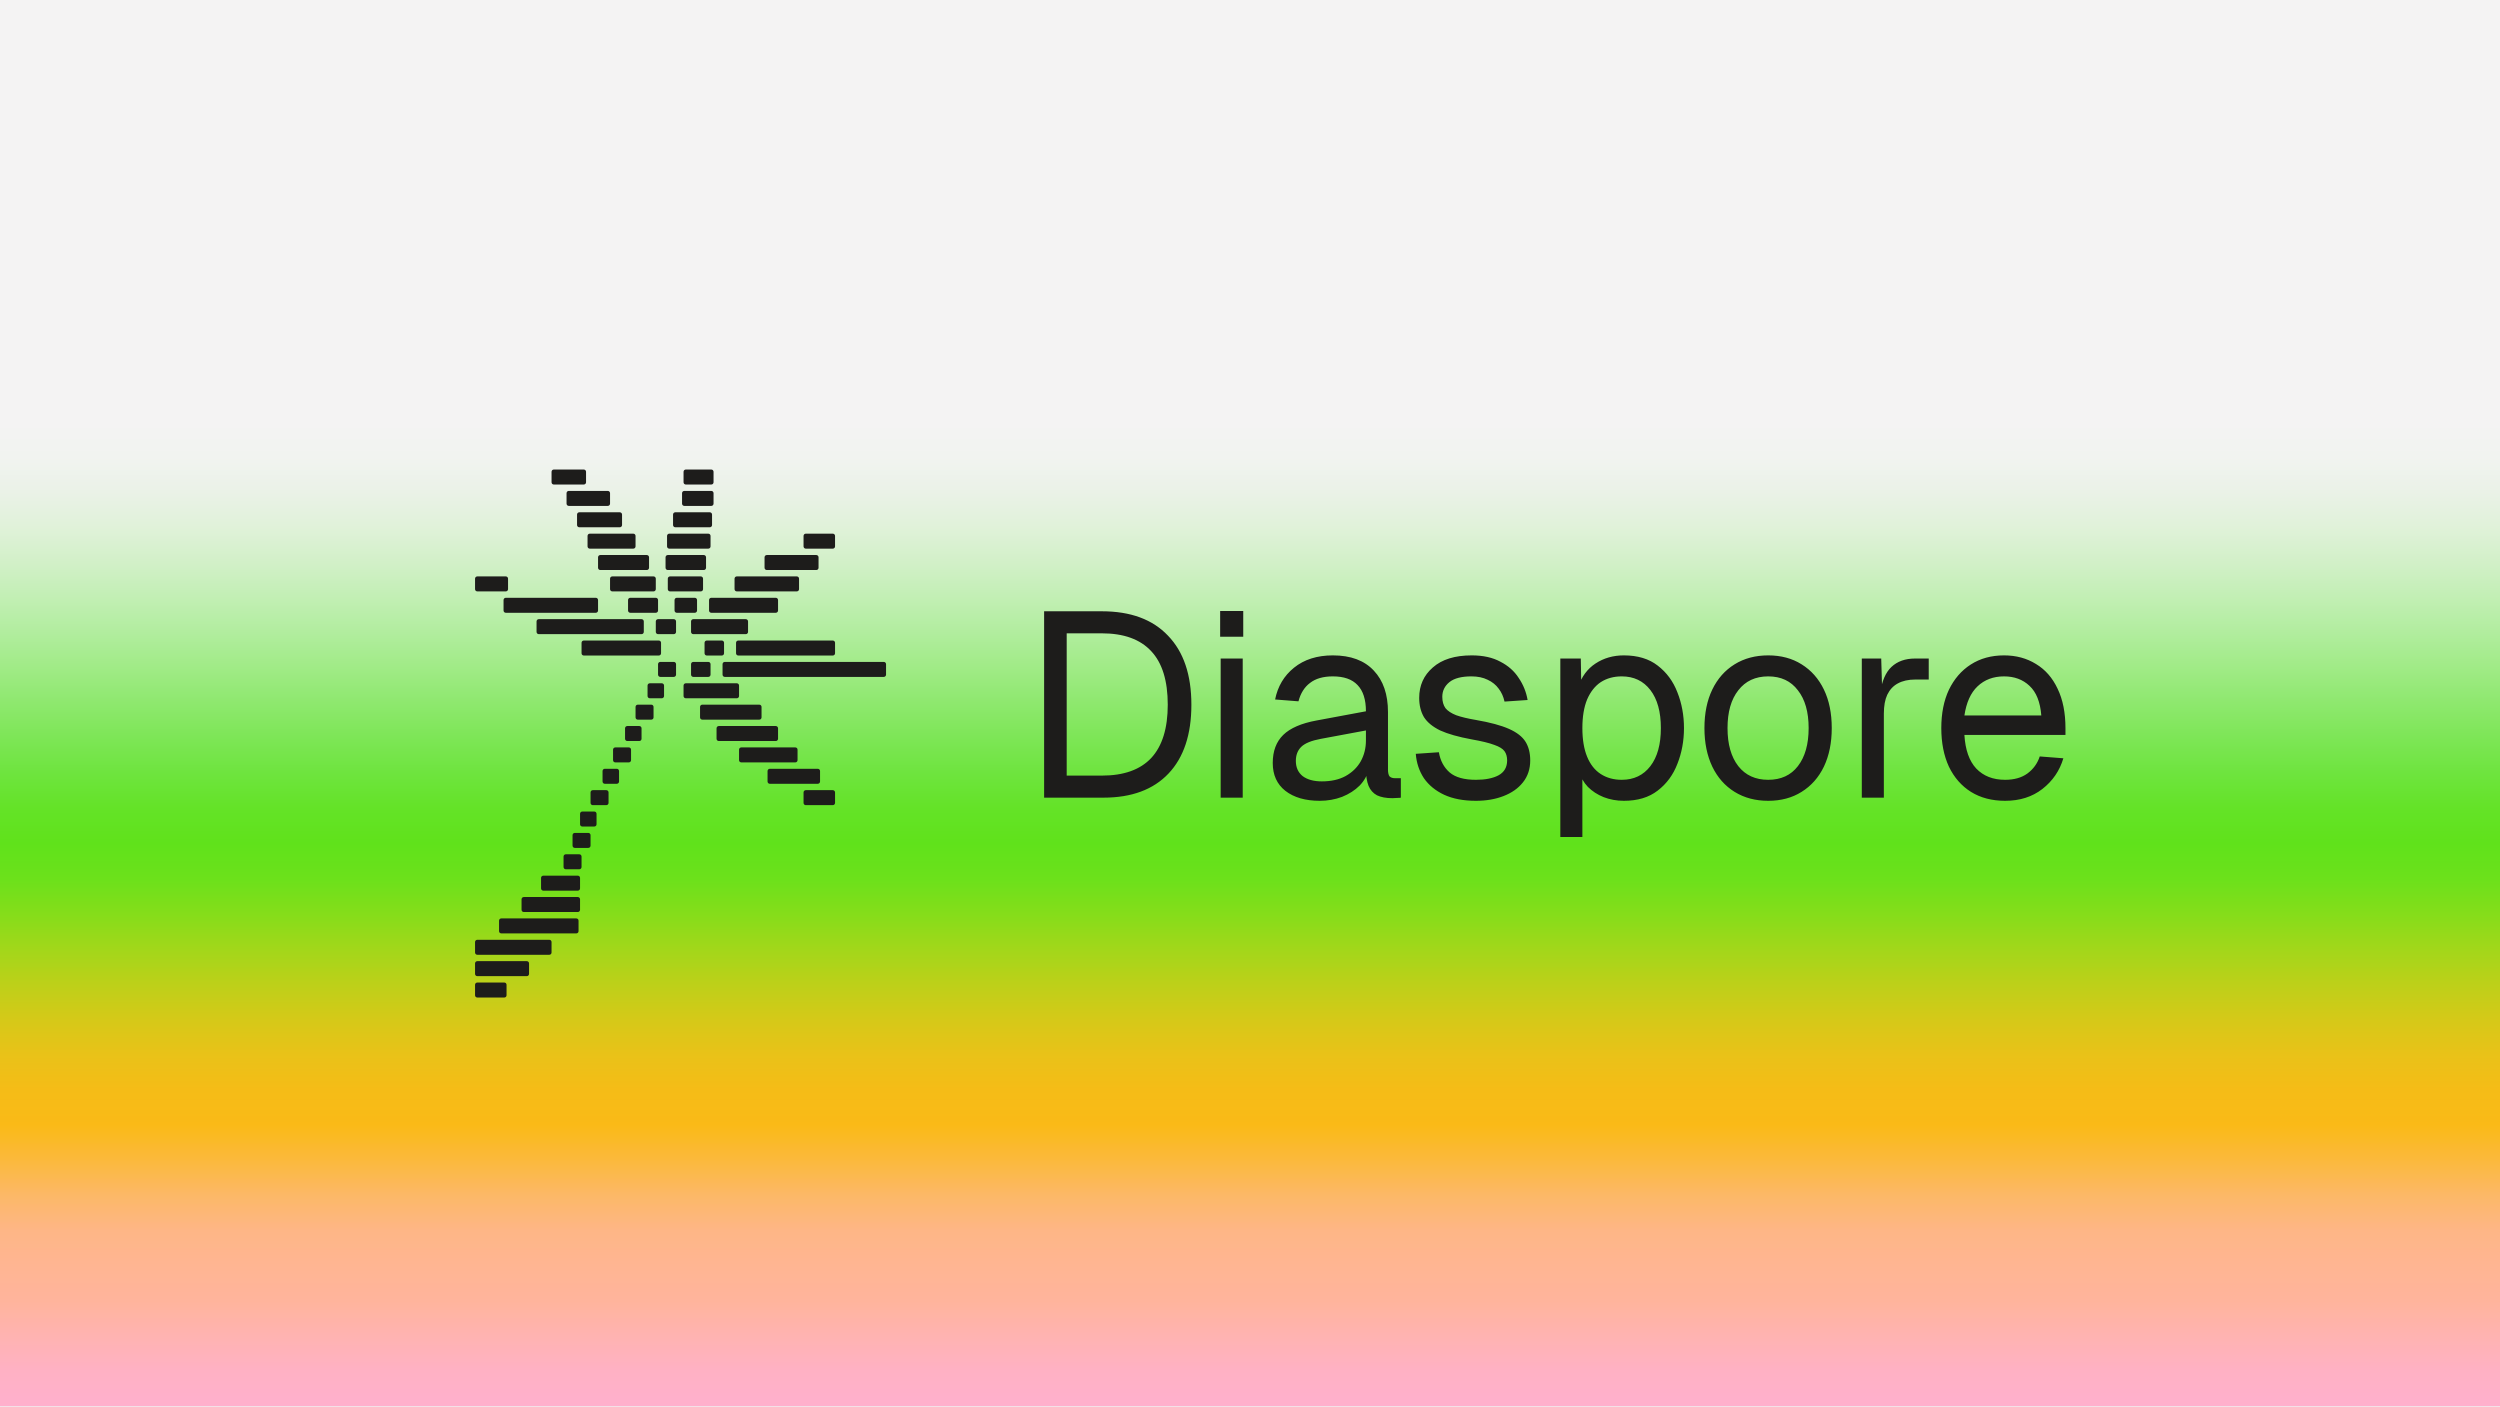
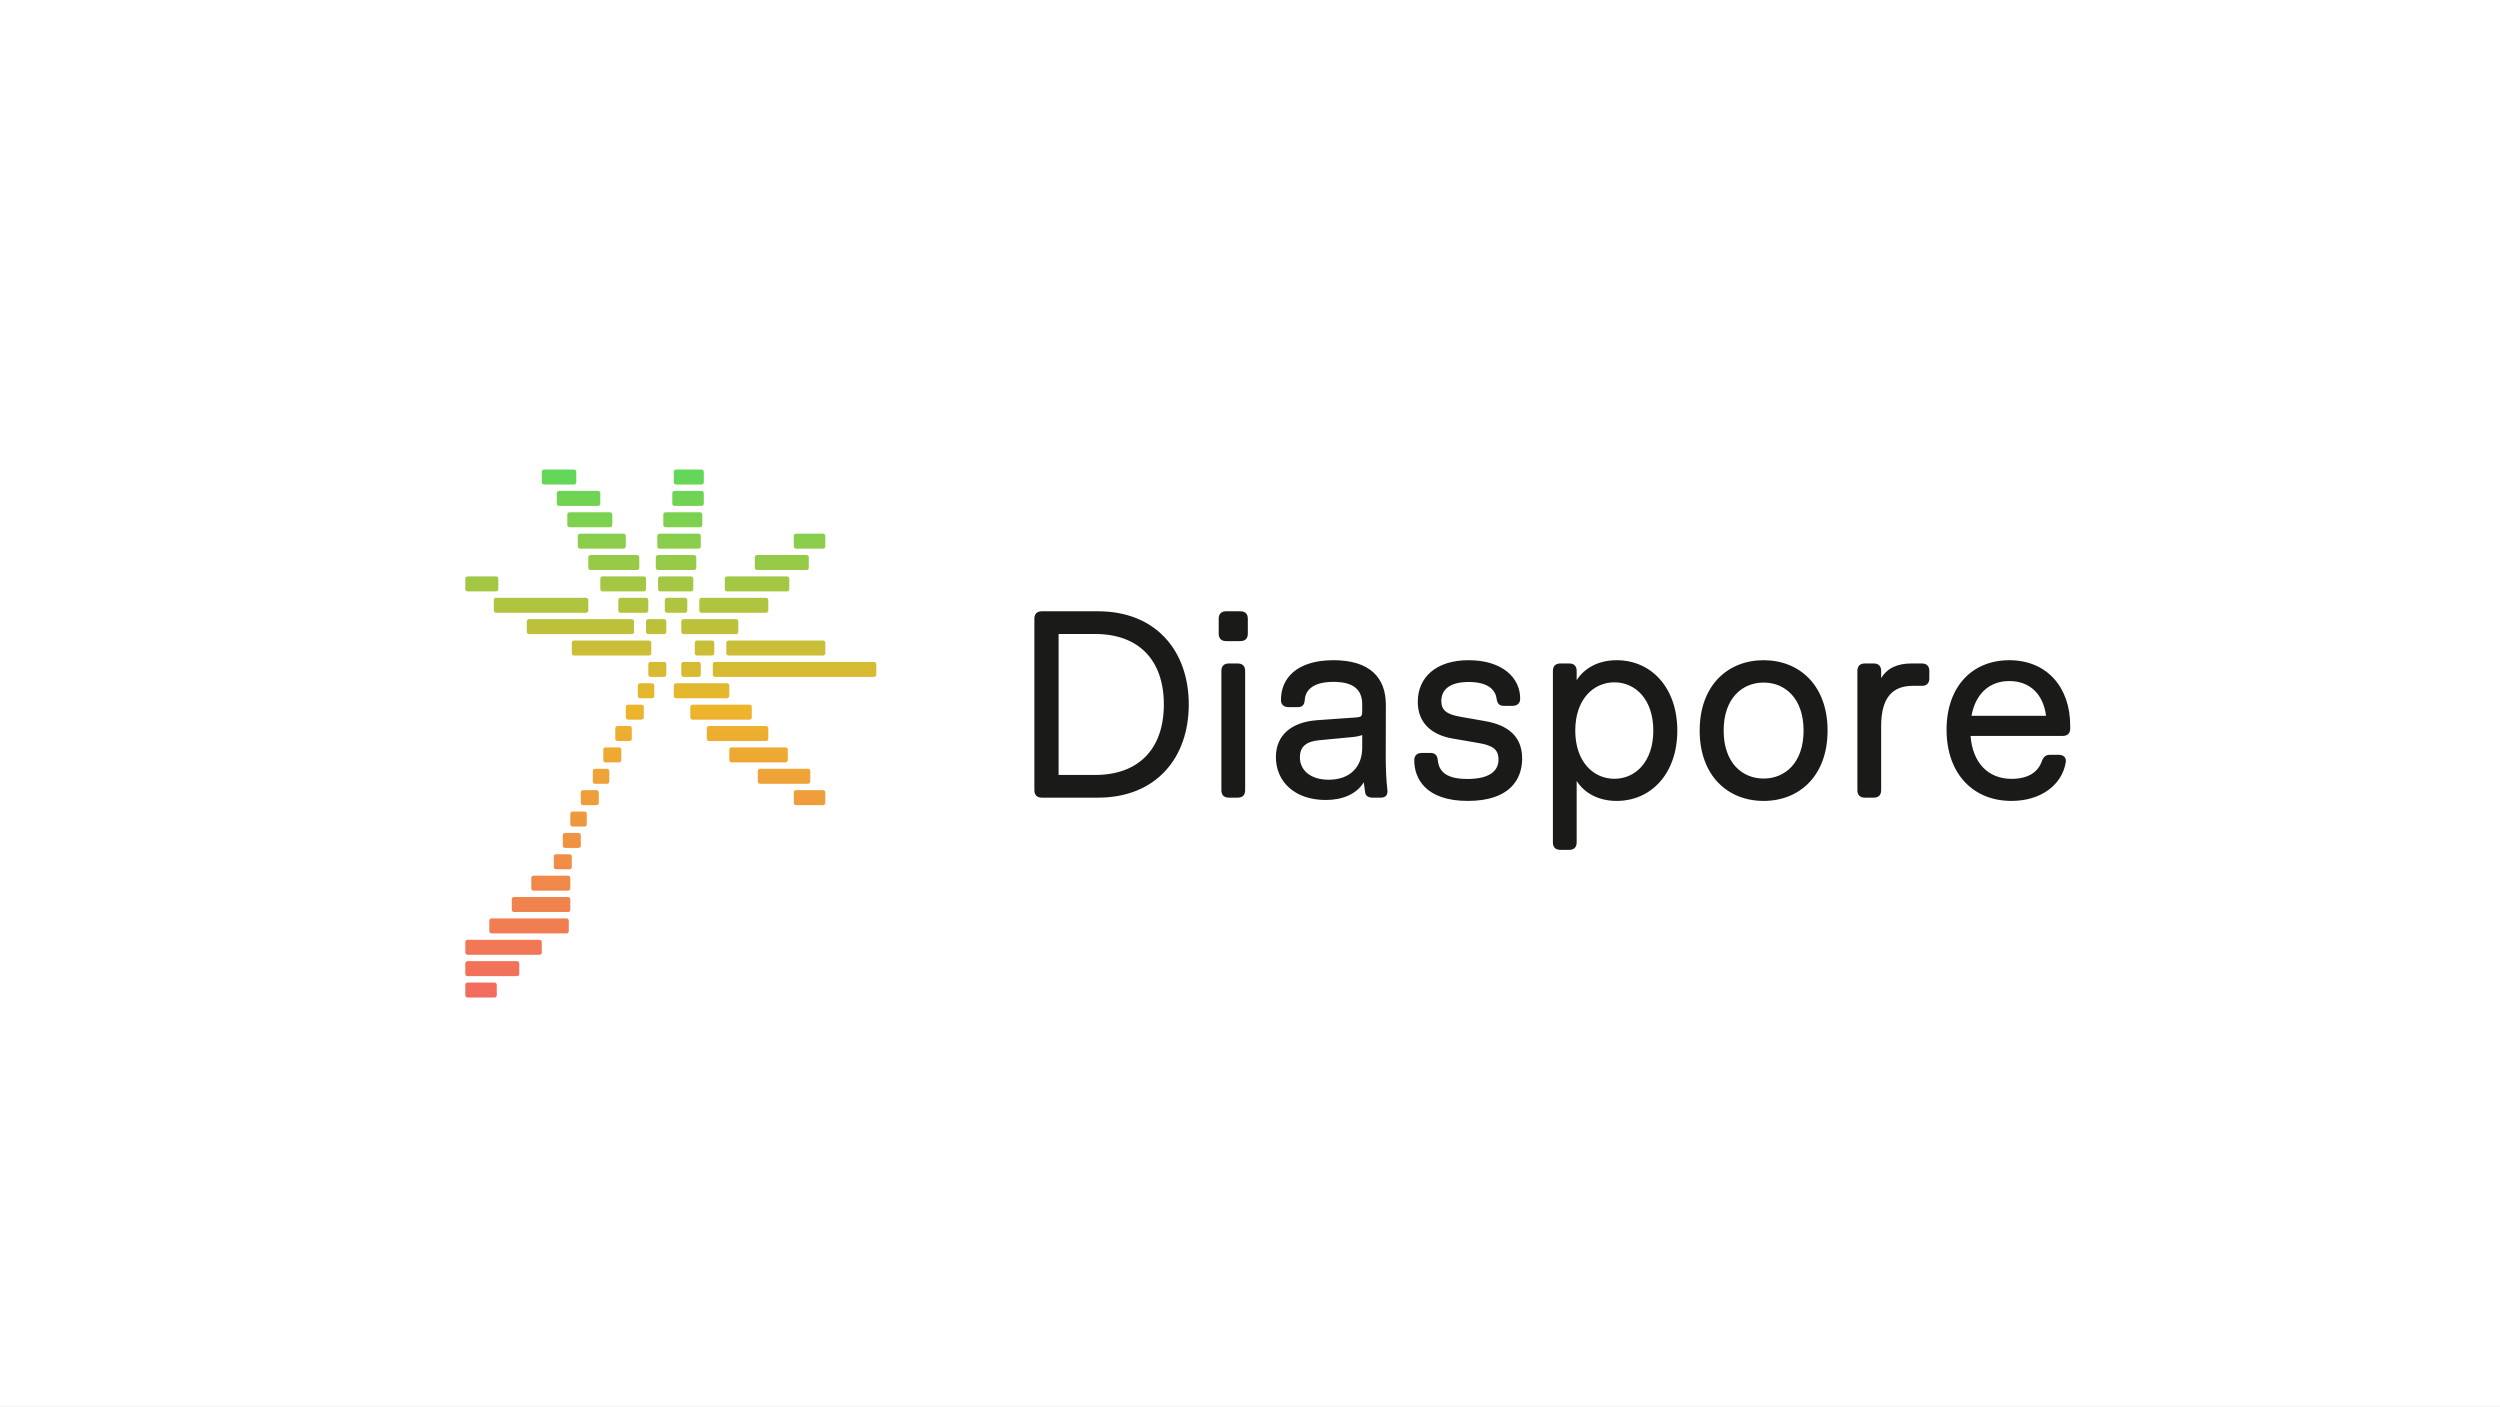
- <svg xmlns="http://www.w3.org/2000/svg" width="1600" height="900" viewBox="0 0 1600 900" fill="none">
-   <rect x="0" y="0" width="1600" height="900" rx="0" fill="url(#g)" />
-   <g transform="translate(-558.47 107.00)">
+ <svg xmlns="http://www.w3.org/2000/svg" width="1600" height="900" viewBox="0.00 0.00 1600.00 900.00" fill="none">
+   <rect width="1600" height="900" fill="#FFFFFF" />
+   <g transform="translate(-564.71 107.00)">
    <g transform="scale(1.5)">
-       <path transform="translate(0 16.0)" d="M817.804 253V173.48H842.444C854.689 173.48 864.097 176.952 870.668 183.896C877.313 190.765 880.636 200.584 880.636 213.352C880.636 226.045 877.388 235.827 870.892 242.696C864.396 249.565 855.137 253 843.116 253H817.804ZM827.436 243.592H842.444C851.777 243.592 858.796 241.091 863.5 236.088C868.204 231.011 870.556 223.432 870.556 213.352C870.556 203.123 868.204 195.507 863.5 190.504C858.796 185.427 851.777 182.888 842.444 182.888H827.436V243.592ZM893.132 253V193.64H902.54V253H893.132ZM892.908 184.344V173.368H902.764V184.344H892.908ZM935.398 254.344C929.275 254.344 924.385 252.925 920.726 250.088C917.142 247.251 915.35 243.293 915.35 238.216C915.35 233.139 916.843 229.144 919.83 226.232C922.817 223.32 927.558 221.267 934.054 220.072L955.11 216.152C955.11 211.149 953.915 207.416 951.526 204.952C949.211 202.488 945.702 201.256 940.998 201.256C936.891 201.256 933.643 202.189 931.254 204.056C928.865 205.848 927.222 208.461 926.326 211.896L916.358 211.112C917.478 205.512 920.166 200.995 924.422 197.56C928.753 194.051 934.278 192.296 940.998 192.296C948.614 192.296 954.438 194.461 958.47 198.792C962.502 203.048 964.518 208.947 964.518 216.488V241.016C964.518 242.36 964.742 243.331 965.19 243.928C965.713 244.451 966.534 244.712 967.654 244.712H970.006V253C969.707 253.075 969.222 253.112 968.55 253.112C967.878 253.187 967.169 253.224 966.422 253.224C963.734 253.224 961.531 252.813 959.814 251.992C958.171 251.096 956.977 249.752 956.23 247.96C955.483 246.093 955.11 243.667 955.11 240.68L956.23 240.904C955.707 243.443 954.438 245.757 952.422 247.848C950.406 249.864 947.905 251.469 944.918 252.664C941.931 253.784 938.758 254.344 935.398 254.344ZM936.294 246.056C940.251 246.056 943.611 245.309 946.374 243.816C949.211 242.248 951.377 240.157 952.87 237.544C954.363 234.856 955.11 231.869 955.11 228.584V224.328L935.846 227.912C931.814 228.659 929.014 229.816 927.446 231.384C925.953 232.877 925.206 234.856 925.206 237.32C925.206 240.083 926.177 242.248 928.118 243.816C930.134 245.309 932.859 246.056 936.294 246.056ZM1002.03 254.344C996.728 254.344 992.21 253.485 988.477 251.768C984.818 250.051 981.944 247.699 979.853 244.712C977.837 241.651 976.68 238.179 976.381 234.296L986.237 233.624C986.834 237.208 988.365 240.083 990.829 242.248C993.293 244.339 997.026 245.384 1002.03 245.384C1006.06 245.384 1009.27 244.749 1011.66 243.48C1014.13 242.136 1015.36 240.008 1015.36 237.096C1015.36 235.528 1014.98 234.221 1014.24 233.176C1013.49 232.131 1012.03 231.235 1009.87 230.488C1007.7 229.667 1004.49 228.883 1000.24 228.136C994.562 227.091 990.082 225.821 986.797 224.328C983.586 222.76 981.272 220.856 979.853 218.616C978.509 216.301 977.837 213.576 977.837 210.44C977.837 205.139 979.778 200.808 983.661 197.448C987.544 194.013 993.069 192.296 1000.24 192.296C1005.09 192.296 1009.16 193.192 1012.45 194.984C1015.81 196.701 1018.42 199.016 1020.29 201.928C1022.23 204.765 1023.5 207.901 1024.09 211.336L1014.24 212.008C1013.79 209.917 1012.97 208.088 1011.77 206.52C1010.58 204.877 1009.01 203.608 1007.07 202.712C1005.13 201.741 1002.81 201.256 1000.13 201.256C995.869 201.256 992.733 202.077 990.717 203.72C988.701 205.363 987.693 207.453 987.693 209.992C987.693 211.933 988.141 213.539 989.037 214.808C990.008 216.003 991.538 217.011 993.629 217.832C995.72 218.579 998.52 219.251 1002.03 219.848C1008.08 220.893 1012.78 222.163 1016.14 223.656C1019.5 225.149 1021.85 226.979 1023.2 229.144C1024.54 231.309 1025.21 233.96 1025.21 237.096C1025.21 240.755 1024.17 243.891 1022.08 246.504C1020.06 249.043 1017.3 250.984 1013.79 252.328C1010.35 253.672 1006.43 254.344 1002.03 254.344ZM1038.05 269.8V193.64H1046.79L1047.01 206.408L1045.67 205.736C1047.16 201.331 1049.63 198.008 1053.06 195.768C1056.57 193.453 1060.6 192.296 1065.16 192.296C1071.06 192.296 1075.87 193.752 1079.61 196.664C1083.41 199.576 1086.21 203.384 1088.01 208.088C1089.87 212.792 1090.81 217.869 1090.81 223.32C1090.81 228.771 1089.87 233.848 1088.01 238.552C1086.21 243.256 1083.41 247.064 1079.61 249.976C1075.87 252.888 1071.06 254.344 1065.16 254.344C1062.1 254.344 1059.22 253.821 1056.53 252.776C1053.92 251.731 1051.68 250.275 1049.81 248.408C1048.02 246.541 1046.79 244.339 1046.12 241.8L1047.46 240.232V269.8H1038.05ZM1064.26 245.384C1069.41 245.384 1073.48 243.443 1076.47 239.56C1079.46 235.677 1080.95 230.264 1080.95 223.32C1080.95 216.376 1079.46 210.963 1076.47 207.08C1073.48 203.197 1069.41 201.256 1064.26 201.256C1060.83 201.256 1057.84 202.077 1055.3 203.72C1052.84 205.363 1050.9 207.827 1049.48 211.112C1048.13 214.397 1047.46 218.467 1047.46 223.32C1047.46 228.173 1048.13 232.243 1049.48 235.528C1050.82 238.813 1052.76 241.277 1055.3 242.92C1057.84 244.563 1060.83 245.384 1064.26 245.384ZM1126.75 254.344C1121.3 254.344 1116.52 253.075 1112.42 250.536C1108.31 247.997 1105.14 244.413 1102.9 239.784C1100.66 235.08 1099.54 229.592 1099.54 223.32C1099.54 216.973 1100.66 211.485 1102.9 206.856C1105.14 202.227 1108.31 198.643 1112.42 196.104C1116.52 193.565 1121.3 192.296 1126.75 192.296C1132.2 192.296 1136.95 193.565 1140.98 196.104C1145.08 198.643 1148.26 202.227 1150.5 206.856C1152.74 211.485 1153.86 216.973 1153.86 223.32C1153.86 229.592 1152.74 235.08 1150.5 239.784C1148.26 244.413 1145.08 247.997 1140.98 250.536C1136.95 253.075 1132.2 254.344 1126.75 254.344ZM1126.75 245.384C1132.2 245.384 1136.42 243.443 1139.41 239.56C1142.47 235.603 1144 230.189 1144 223.32C1144 216.451 1142.47 211.075 1139.41 207.192C1136.42 203.235 1132.2 201.256 1126.75 201.256C1121.3 201.256 1117.05 203.235 1113.99 207.192C1110.92 211.075 1109.39 216.451 1109.39 223.32C1109.39 230.189 1110.92 235.603 1113.99 239.56C1117.05 243.443 1121.3 245.384 1126.75 245.384ZM1166.68 253V193.64H1174.97L1175.41 208.648L1174.52 208.312C1175.27 203.235 1176.87 199.539 1179.33 197.224C1181.87 194.835 1185.23 193.64 1189.41 193.64H1195.24V202.6H1189.53C1186.54 202.6 1184.04 203.16 1182.02 204.28C1180.08 205.325 1178.59 206.931 1177.54 209.096C1176.57 211.187 1176.09 213.875 1176.09 217.16V253H1166.68ZM1227.82 254.344C1222.22 254.344 1217.36 253.075 1213.26 250.536C1209.22 247.997 1206.09 244.413 1203.85 239.784C1201.68 235.08 1200.6 229.592 1200.6 223.32C1200.6 217.048 1201.68 211.597 1203.85 206.968C1206.09 202.339 1209.19 198.755 1213.14 196.216C1217.18 193.603 1221.92 192.296 1227.37 192.296C1232.52 192.296 1237.07 193.528 1241.03 195.992C1244.99 198.381 1248.05 201.891 1250.22 206.52C1252.46 211.149 1253.58 216.787 1253.58 223.432V226.232H1210.46C1210.83 232.579 1212.51 237.357 1215.5 240.568C1218.56 243.779 1222.66 245.384 1227.82 245.384C1231.7 245.384 1234.87 244.488 1237.34 242.696C1239.87 240.829 1241.63 238.403 1242.6 235.416L1252.68 236.2C1251.11 241.501 1248.13 245.869 1243.72 249.304C1239.39 252.664 1234.09 254.344 1227.82 254.344ZM1210.46 217.944H1243.27C1242.82 212.195 1241.14 207.976 1238.23 205.288C1235.39 202.6 1231.77 201.256 1227.37 201.256C1222.81 201.256 1219.04 202.675 1216.06 205.512C1213.14 208.275 1211.28 212.419 1210.46 217.944Z" fill="#1D1C1B" />
+       <path transform="translate(0 16.0)" d="M883.681 213.24C883.681 190.428 869.716 173.48 844.94 173.48H820.985C818.922 173.48 817.804 174.598 817.804 176.661V249.819C817.804 251.882 818.922 253 820.985 253H844.94C869.716 253 883.681 236.052 883.681 213.24ZM873.046 213.24C873.046 232.474 862.037 243.308 843.772 243.308H828.142V183.171H843.772C862.037 183.171 873.046 194.006 873.046 213.24ZM897.597 198.926V249.819C897.597 251.882 898.716 253 900.778 253H904.555C906.618 253 907.736 251.882 907.736 249.819V198.926C907.736 196.864 906.618 195.746 904.555 195.746H900.778C898.716 195.746 897.597 196.864 897.597 198.926ZM896.454 176.661V183.022C896.454 185.085 897.572 186.203 899.635 186.203H905.698C907.761 186.203 908.879 185.085 908.879 183.022V176.661C908.879 174.598 907.761 173.48 905.698 173.48H899.635C897.572 173.48 896.454 174.598 896.454 176.661ZM945.409 194.354C929.778 194.354 922.944 202.082 923.019 211.376C923.044 213.364 924.311 214.383 926.324 214.383H930.201C932.313 214.383 933.033 213.265 933.183 211.177C933.53 206.754 937.183 203.598 945.409 203.598C953.833 203.598 957.685 206.829 957.685 213.19V215.601C957.685 218.334 957.56 218.608 954.628 218.806L938.451 219.949C927.368 220.745 920.857 226.435 920.857 235.68C920.857 246.241 928.958 253.994 942.104 253.994C949.385 253.994 955.324 251.434 958.356 246.44L958.927 250.739C959.126 252.254 960.244 253 962.207 253H965.587C967.774 253 968.693 251.757 968.42 249.596C967.873 245.421 967.724 239.432 967.724 235.257L967.774 213.464C967.799 201.66 960.816 194.354 945.409 194.354ZM931.095 235.779C931.095 230.983 934.127 228.995 939.296 228.498L953.46 227.156C955.075 227.007 956.492 226.709 957.685 226.286V231.679C957.685 239.879 952.466 245.346 943.396 245.346C935.643 245.346 931.095 241.345 931.095 235.779ZM1002.738 254.392C1020.431 254.392 1025.923 245.371 1025.923 236.276C1025.923 226.535 1019.462 221.987 1010.168 220.347L999.433 218.458C993.717 217.44 991.431 215.7 991.431 211.749C991.431 207.177 994.711 203.648 1003.061 203.648C1011.46 203.648 1014.492 207.027 1015.014 210.73C1015.312 212.743 1016.057 213.836 1018.12 213.836H1021.748C1023.736 213.836 1025.053 212.842 1025.078 210.879C1025.202 201.983 1017.623 194.354 1003.061 194.354C988.996 194.354 981.392 201.859 981.392 212.097C981.392 221.192 987.356 226.261 996.351 227.802L1007.086 229.641C1013.324 230.71 1015.834 232.325 1015.834 236.748C1015.834 241.768 1011.758 245.023 1002.613 245.023C993.692 245.023 990.462 241.991 989.94 237.071C989.741 235.009 988.847 233.915 986.784 233.915H983.206C981.193 233.915 979.925 234.909 979.901 236.897C979.801 244.849 984.821 254.392 1002.738 254.392ZM1039.044 198.926V272.085C1039.044 274.147 1040.162 275.266 1042.224 275.266H1046.002C1048.064 275.266 1049.182 274.147 1049.182 272.085V245.868C1052.537 251.111 1058.551 254.392 1066.254 254.392C1080.965 254.392 1092.123 242.737 1092.123 224.373C1092.123 206.009 1080.965 194.354 1066.254 194.354C1058.551 194.354 1052.537 197.634 1049.182 202.878V198.926C1049.182 196.864 1048.064 195.746 1046.002 195.746H1042.224C1040.162 195.746 1039.044 196.864 1039.044 198.926ZM1081.885 224.373C1081.885 237.618 1074.306 244.949 1065.285 244.949C1056.265 244.949 1048.586 237.618 1048.586 224.373C1048.586 211.128 1056.265 203.797 1065.285 203.797C1074.306 203.797 1081.885 211.128 1081.885 224.373ZM1128.951 254.392C1144.209 254.392 1156.236 243.681 1156.236 224.373C1156.236 205.064 1144.209 194.354 1128.951 194.354C1113.693 194.354 1101.666 205.064 1101.666 224.373C1101.666 243.681 1113.693 254.392 1128.951 254.392ZM1128.951 244.849C1119.905 244.849 1111.904 238.239 1111.904 224.373C1111.904 210.506 1119.905 203.896 1128.951 203.896C1137.996 203.896 1145.998 210.506 1145.998 224.373C1145.998 238.239 1137.996 244.849 1128.951 244.849ZM1168.959 198.926V249.819C1168.959 251.882 1170.078 253 1172.14 253H1175.917C1177.98 253 1179.098 251.882 1179.098 249.819V222.434C1179.098 210.382 1183.919 205.288 1192.567 205.288H1196.468C1198.531 205.288 1199.649 204.17 1199.649 202.107V198.926C1199.649 196.864 1198.531 195.746 1196.468 195.746H1192.07C1186.255 195.746 1181.782 197.584 1179.098 202.008V198.926C1179.098 196.864 1177.98 195.746 1175.917 195.746H1172.14C1170.078 195.746 1168.959 196.864 1168.959 198.926ZM1234.712 254.392C1247.137 254.392 1256.183 247.707 1257.848 238.015C1258.221 235.903 1256.953 234.71 1254.816 234.71H1251.163C1249.25 234.71 1248.305 235.655 1247.659 237.469C1245.945 242.24 1241.695 244.973 1234.712 244.973C1224.673 244.973 1218.113 238.065 1217.243 226.659H1256.58C1258.643 226.659 1259.761 225.541 1259.761 223.478V222.261C1259.761 205.884 1249.796 194.354 1233.768 194.354C1217.939 194.354 1207.005 205.636 1207.005 224C1207.005 242.563 1218.113 254.392 1234.712 254.392ZM1217.64 218.086C1219.33 208.767 1225.195 203.25 1233.768 203.25C1242.615 203.25 1248.281 208.891 1249.448 218.086Z" fill="#1A1A18" />
      <g transform="translate(493.720 66.920) scale(0.64)">
-         <rect x="178.00" y="97.00" width="23.00" height="10.00" rx="1.5" fill="#1D1C1B" />
-         <rect x="266.00" y="97.00" width="20.00" height="10.00" rx="1.5" fill="#1D1C1B" />
-         <rect x="188.00" y="111.25" width="29.00" height="10.00" rx="1.5" fill="#1D1C1B" />
-         <rect x="265.00" y="111.25" width="21.00" height="10.00" rx="1.5" fill="#1D1C1B" />
-         <rect x="195.00" y="125.50" width="30.00" height="10.00" rx="1.5" fill="#1D1C1B" />
-         <rect x="259.00" y="125.50" width="26.00" height="10.00" rx="1.5" fill="#1D1C1B" />
-         <rect x="202.00" y="139.75" width="32.00" height="10.00" rx="1.5" fill="#1D1C1B" />
-         <rect x="255.00" y="139.75" width="29.00" height="10.00" rx="1.5" fill="#1D1C1B" />
-         <rect x="346.00" y="139.75" width="21.00" height="10.00" rx="1.5" fill="#1D1C1B" />
-         <rect x="209.00" y="154.00" width="34.00" height="10.00" rx="1.5" fill="#1D1C1B" />
-         <rect x="254.00" y="154.00" width="27.00" height="10.00" rx="1.5" fill="#1D1C1B" />
-         <rect x="320.00" y="154.00" width="36.00" height="10.00" rx="1.5" fill="#1D1C1B" />
-         <rect x="127.00" y="168.25" width="22.00" height="10.00" rx="1.5" fill="#1D1C1B" />
-         <rect x="217.00" y="168.25" width="30.50" height="10.00" rx="1.5" fill="#1D1C1B" />
-         <rect x="255.50" y="168.25" width="23.50" height="10.00" rx="1.5" fill="#1D1C1B" />
-         <rect x="300.00" y="168.25" width="43.00" height="10.00" rx="1.5" fill="#1D1C1B" />
-         <rect x="146.00" y="182.50" width="63.00" height="10.00" rx="1.5" fill="#1D1C1B" />
-         <rect x="229.00" y="182.50" width="20.00" height="10.00" rx="1.5" fill="#1D1C1B" />
-         <rect x="260.00" y="182.50" width="15.00" height="10.00" rx="1.5" fill="#1D1C1B" />
-         <rect x="283.00" y="182.50" width="46.00" height="10.00" rx="1.5" fill="#1D1C1B" />
-         <rect x="168.00" y="196.75" width="71.50" height="10.00" rx="1.5" fill="#1D1C1B" />
-         <rect x="247.50" y="196.75" width="13.50" height="10.00" rx="1.5" fill="#1D1C1B" />
-         <rect x="271.00" y="196.75" width="38.00" height="10.00" rx="1.5" fill="#1D1C1B" />
-         <rect x="198.00" y="211.00" width="53.00" height="10.00" rx="1.5" fill="#1D1C1B" />
-         <rect x="280.00" y="211.00" width="13.00" height="10.00" rx="1.5" fill="#1D1C1B" />
-         <rect x="301.00" y="211.00" width="66.00" height="10.00" rx="1.5" fill="#1D1C1B" />
-         <rect x="249.00" y="225.25" width="12.00" height="10.00" rx="1.5" fill="#1D1C1B" />
-         <rect x="271.00" y="225.25" width="13.00" height="10.00" rx="1.5" fill="#1D1C1B" />
-         <rect x="292.00" y="225.25" width="109.00" height="10.00" rx="1.5" fill="#1D1C1B" />
-         <rect x="242.00" y="239.50" width="11.00" height="10.00" rx="1.5" fill="#1D1C1B" />
-         <rect x="266.00" y="239.50" width="37.00" height="10.00" rx="1.5" fill="#1D1C1B" />
-         <rect x="234.00" y="253.75" width="12.00" height="10.00" rx="1.5" fill="#1D1C1B" />
-         <rect x="277.00" y="253.75" width="41.00" height="10.00" rx="1.5" fill="#1D1C1B" />
-         <rect x="227.00" y="268.00" width="11.00" height="10.00" rx="1.5" fill="#1D1C1B" />
-         <rect x="288.00" y="268.00" width="41.00" height="10.00" rx="1.5" fill="#1D1C1B" />
-         <rect x="219.00" y="282.25" width="12.00" height="10.00" rx="1.5" fill="#1D1C1B" />
-         <rect x="303.00" y="282.25" width="39.00" height="10.00" rx="1.5" fill="#1D1C1B" />
-         <rect x="212.00" y="296.50" width="11.00" height="10.00" rx="1.5" fill="#1D1C1B" />
-         <rect x="322.00" y="296.50" width="35.00" height="10.00" rx="1.5" fill="#1D1C1B" />
-         <rect x="204.00" y="310.75" width="12.00" height="10.00" rx="1.5" fill="#1D1C1B" />
-         <rect x="346.00" y="310.75" width="21.00" height="10.00" rx="1.5" fill="#1D1C1B" />
-         <rect x="197.00" y="325.00" width="11.00" height="10.00" rx="1.5" fill="#1D1C1B" />
-         <rect x="192.00" y="339.25" width="12.00" height="10.00" rx="1.5" fill="#1D1C1B" />
-         <rect x="186.00" y="353.50" width="12.00" height="10.00" rx="1.5" fill="#1D1C1B" />
-         <rect x="171.00" y="367.75" width="26.00" height="10.00" rx="1.5" fill="#1D1C1B" />
-         <rect x="158.00" y="382.00" width="39.00" height="10.00" rx="1.5" fill="#1D1C1B" />
-         <rect x="143.00" y="396.25" width="53.00" height="10.00" rx="1.5" fill="#1D1C1B" />
-         <rect x="127.00" y="410.50" width="51.00" height="10.00" rx="1.5" fill="#1D1C1B" />
-         <rect x="127.00" y="424.75" width="36.00" height="10.00" rx="1.5" fill="#1D1C1B" />
-         <rect x="127.00" y="439.00" width="21.00" height="10.00" rx="1.5" fill="#1D1C1B" />
+         <rect x="178.00" y="97.00" width="23.00" height="10.00" rx="1.5" fill="url(#mg)" />
+         <rect x="266.00" y="97.00" width="20.00" height="10.00" rx="1.5" fill="url(#mg)" />
+         <rect x="188.00" y="111.25" width="29.00" height="10.00" rx="1.5" fill="url(#mg)" />
+         <rect x="265.00" y="111.25" width="21.00" height="10.00" rx="1.5" fill="url(#mg)" />
+         <rect x="195.00" y="125.50" width="30.00" height="10.00" rx="1.5" fill="url(#mg)" />
+         <rect x="259.00" y="125.50" width="26.00" height="10.00" rx="1.5" fill="url(#mg)" />
+         <rect x="202.00" y="139.75" width="32.00" height="10.00" rx="1.5" fill="url(#mg)" />
+         <rect x="255.00" y="139.75" width="29.00" height="10.00" rx="1.5" fill="url(#mg)" />
+         <rect x="346.00" y="139.75" width="21.00" height="10.00" rx="1.5" fill="url(#mg)" />
+         <rect x="209.00" y="154.00" width="34.00" height="10.00" rx="1.5" fill="url(#mg)" />
+         <rect x="254.00" y="154.00" width="27.00" height="10.00" rx="1.5" fill="url(#mg)" />
+         <rect x="320.00" y="154.00" width="36.00" height="10.00" rx="1.5" fill="url(#mg)" />
+         <rect x="127.00" y="168.25" width="22.00" height="10.00" rx="1.5" fill="url(#mg)" />
+         <rect x="217.00" y="168.25" width="30.50" height="10.00" rx="1.5" fill="url(#mg)" />
+         <rect x="255.50" y="168.25" width="23.50" height="10.00" rx="1.5" fill="url(#mg)" />
+         <rect x="300.00" y="168.25" width="43.00" height="10.00" rx="1.5" fill="url(#mg)" />
+         <rect x="146.00" y="182.50" width="63.00" height="10.00" rx="1.5" fill="url(#mg)" />
+         <rect x="229.00" y="182.50" width="20.00" height="10.00" rx="1.5" fill="url(#mg)" />
+         <rect x="260.00" y="182.50" width="15.00" height="10.00" rx="1.5" fill="url(#mg)" />
+         <rect x="283.00" y="182.50" width="46.00" height="10.00" rx="1.5" fill="url(#mg)" />
+         <rect x="168.00" y="196.75" width="71.50" height="10.00" rx="1.5" fill="url(#mg)" />
+         <rect x="247.50" y="196.75" width="13.50" height="10.00" rx="1.5" fill="url(#mg)" />
+         <rect x="271.00" y="196.75" width="38.00" height="10.00" rx="1.5" fill="url(#mg)" />
+         <rect x="198.00" y="211.00" width="53.00" height="10.00" rx="1.5" fill="url(#mg)" />
+         <rect x="280.00" y="211.00" width="13.00" height="10.00" rx="1.5" fill="url(#mg)" />
+         <rect x="301.00" y="211.00" width="66.00" height="10.00" rx="1.5" fill="url(#mg)" />
+         <rect x="249.00" y="225.25" width="12.00" height="10.00" rx="1.5" fill="url(#mg)" />
+         <rect x="271.00" y="225.25" width="13.00" height="10.00" rx="1.5" fill="url(#mg)" />
+         <rect x="292.00" y="225.25" width="109.00" height="10.00" rx="1.5" fill="url(#mg)" />
+         <rect x="242.00" y="239.50" width="11.00" height="10.00" rx="1.5" fill="url(#mg)" />
+         <rect x="266.00" y="239.50" width="37.00" height="10.00" rx="1.5" fill="url(#mg)" />
+         <rect x="234.00" y="253.75" width="12.00" height="10.00" rx="1.5" fill="url(#mg)" />
+         <rect x="277.00" y="253.75" width="41.00" height="10.00" rx="1.5" fill="url(#mg)" />
+         <rect x="227.00" y="268.00" width="11.00" height="10.00" rx="1.5" fill="url(#mg)" />
+         <rect x="288.00" y="268.00" width="41.00" height="10.00" rx="1.5" fill="url(#mg)" />
+         <rect x="219.00" y="282.25" width="12.00" height="10.00" rx="1.5" fill="url(#mg)" />
+         <rect x="303.00" y="282.25" width="39.00" height="10.00" rx="1.5" fill="url(#mg)" />
+         <rect x="212.00" y="296.50" width="11.00" height="10.00" rx="1.5" fill="url(#mg)" />
+         <rect x="322.00" y="296.50" width="35.00" height="10.00" rx="1.5" fill="url(#mg)" />
+         <rect x="204.00" y="310.75" width="12.00" height="10.00" rx="1.5" fill="url(#mg)" />
+         <rect x="346.00" y="310.75" width="21.00" height="10.00" rx="1.5" fill="url(#mg)" />
+         <rect x="197.00" y="325.00" width="11.00" height="10.00" rx="1.5" fill="url(#mg)" />
+         <rect x="192.00" y="339.25" width="12.00" height="10.00" rx="1.5" fill="url(#mg)" />
+         <rect x="186.00" y="353.50" width="12.00" height="10.00" rx="1.5" fill="url(#mg)" />
+         <rect x="171.00" y="367.75" width="26.00" height="10.00" rx="1.5" fill="url(#mg)" />
+         <rect x="158.00" y="382.00" width="39.00" height="10.00" rx="1.5" fill="url(#mg)" />
+         <rect x="143.00" y="396.25" width="53.00" height="10.00" rx="1.5" fill="url(#mg)" />
+         <rect x="127.00" y="410.50" width="51.00" height="10.00" rx="1.5" fill="url(#mg)" />
+         <rect x="127.00" y="424.75" width="36.00" height="10.00" rx="1.5" fill="url(#mg)" />
+         <rect x="127.00" y="439.00" width="21.00" height="10.00" rx="1.5" fill="url(#mg)" />
      </g>
    </g>
  </g>
  <defs>
-     <linearGradient id="g" x1="800" y1="0" x2="800" y2="900" gradientUnits="userSpaceOnUse">
-       <stop offset="0" stop-color="#F4F3F3" />
-       <stop offset="0.025" stop-color="#F4F3F3" />
-       <stop offset="0.05" stop-color="#F4F3F3" />
-       <stop offset="0.075" stop-color="#F4F3F3" />
-       <stop offset="0.1" stop-color="#F4F3F3" />
-       <stop offset="0.125" stop-color="#F4F3F3" />
-       <stop offset="0.15" stop-color="#F4F3F3" />
-       <stop offset="0.175" stop-color="#F4F3F3" />
-       <stop offset="0.2" stop-color="#F4F3F3" />
-       <stop offset="0.225" stop-color="#F4F3F3" />
-       <stop offset="0.25" stop-color="#F4F3F3" />
-       <stop offset="0.275" stop-color="#F4F3F3" />
-       <stop offset="0.3" stop-color="#F4F3F3" />
-       <stop offset="0.325" stop-color="#F1F3F0" />
-       <stop offset="0.35" stop-color="#EAF2E7" />
-       <stop offset="0.375" stop-color="#E0F2D9" />
-       <stop offset="0.4" stop-color="#D2F0C8" />
-       <stop offset="0.425" stop-color="#C2EFB4" />
-       <stop offset="0.45" stop-color="#B1ED9E" />
-       <stop offset="0.475" stop-color="#A0EB86" />
-       <stop offset="0.5" stop-color="#8EE86E" />
-       <stop offset="0.525" stop-color="#7DE656" />
-       <stop offset="0.55" stop-color="#6EE43E" />
-       <stop offset="0.575" stop-color="#64E327" />
-       <stop offset="0.6" stop-color="#60E21B" />
-       <stop offset="0.625" stop-color="#6CE11B" />
-       <stop offset="0.65" stop-color="#85DD1A" />
-       <stop offset="0.675" stop-color="#A2D71A" />
-       <stop offset="0.7" stop-color="#BDD019" />
-       <stop offset="0.725" stop-color="#D5C918" />
-       <stop offset="0.75" stop-color="#E9C218" />
-       <stop offset="0.775" stop-color="#F5BC17" />
-       <stop offset="0.8" stop-color="#FABA17" />
-       <stop offset="0.825" stop-color="#FBB93C" />
-       <stop offset="0.85" stop-color="#FCB867" />
-       <stop offset="0.875" stop-color="#FEB686" />
-       <stop offset="0.9" stop-color="#FFB592" />
-       <stop offset="0.925" stop-color="#FFB49C" />
-       <stop offset="0.95" stop-color="#FFB3B1" />
-       <stop offset="0.975" stop-color="#FFB1C4" />
-       <stop offset="1" stop-color="#FFB0CD" />
+     <linearGradient id="mg" x1="0" y1="97" x2="0" y2="449" gradientUnits="userSpaceOnUse">
+       <stop offset="0" stop-color="#5FD85A" />
+       <stop offset="0.45" stop-color="#EDB52B" />
+       <stop offset="1" stop-color="#F26B5E" />
    </linearGradient>
  </defs>
</svg>
